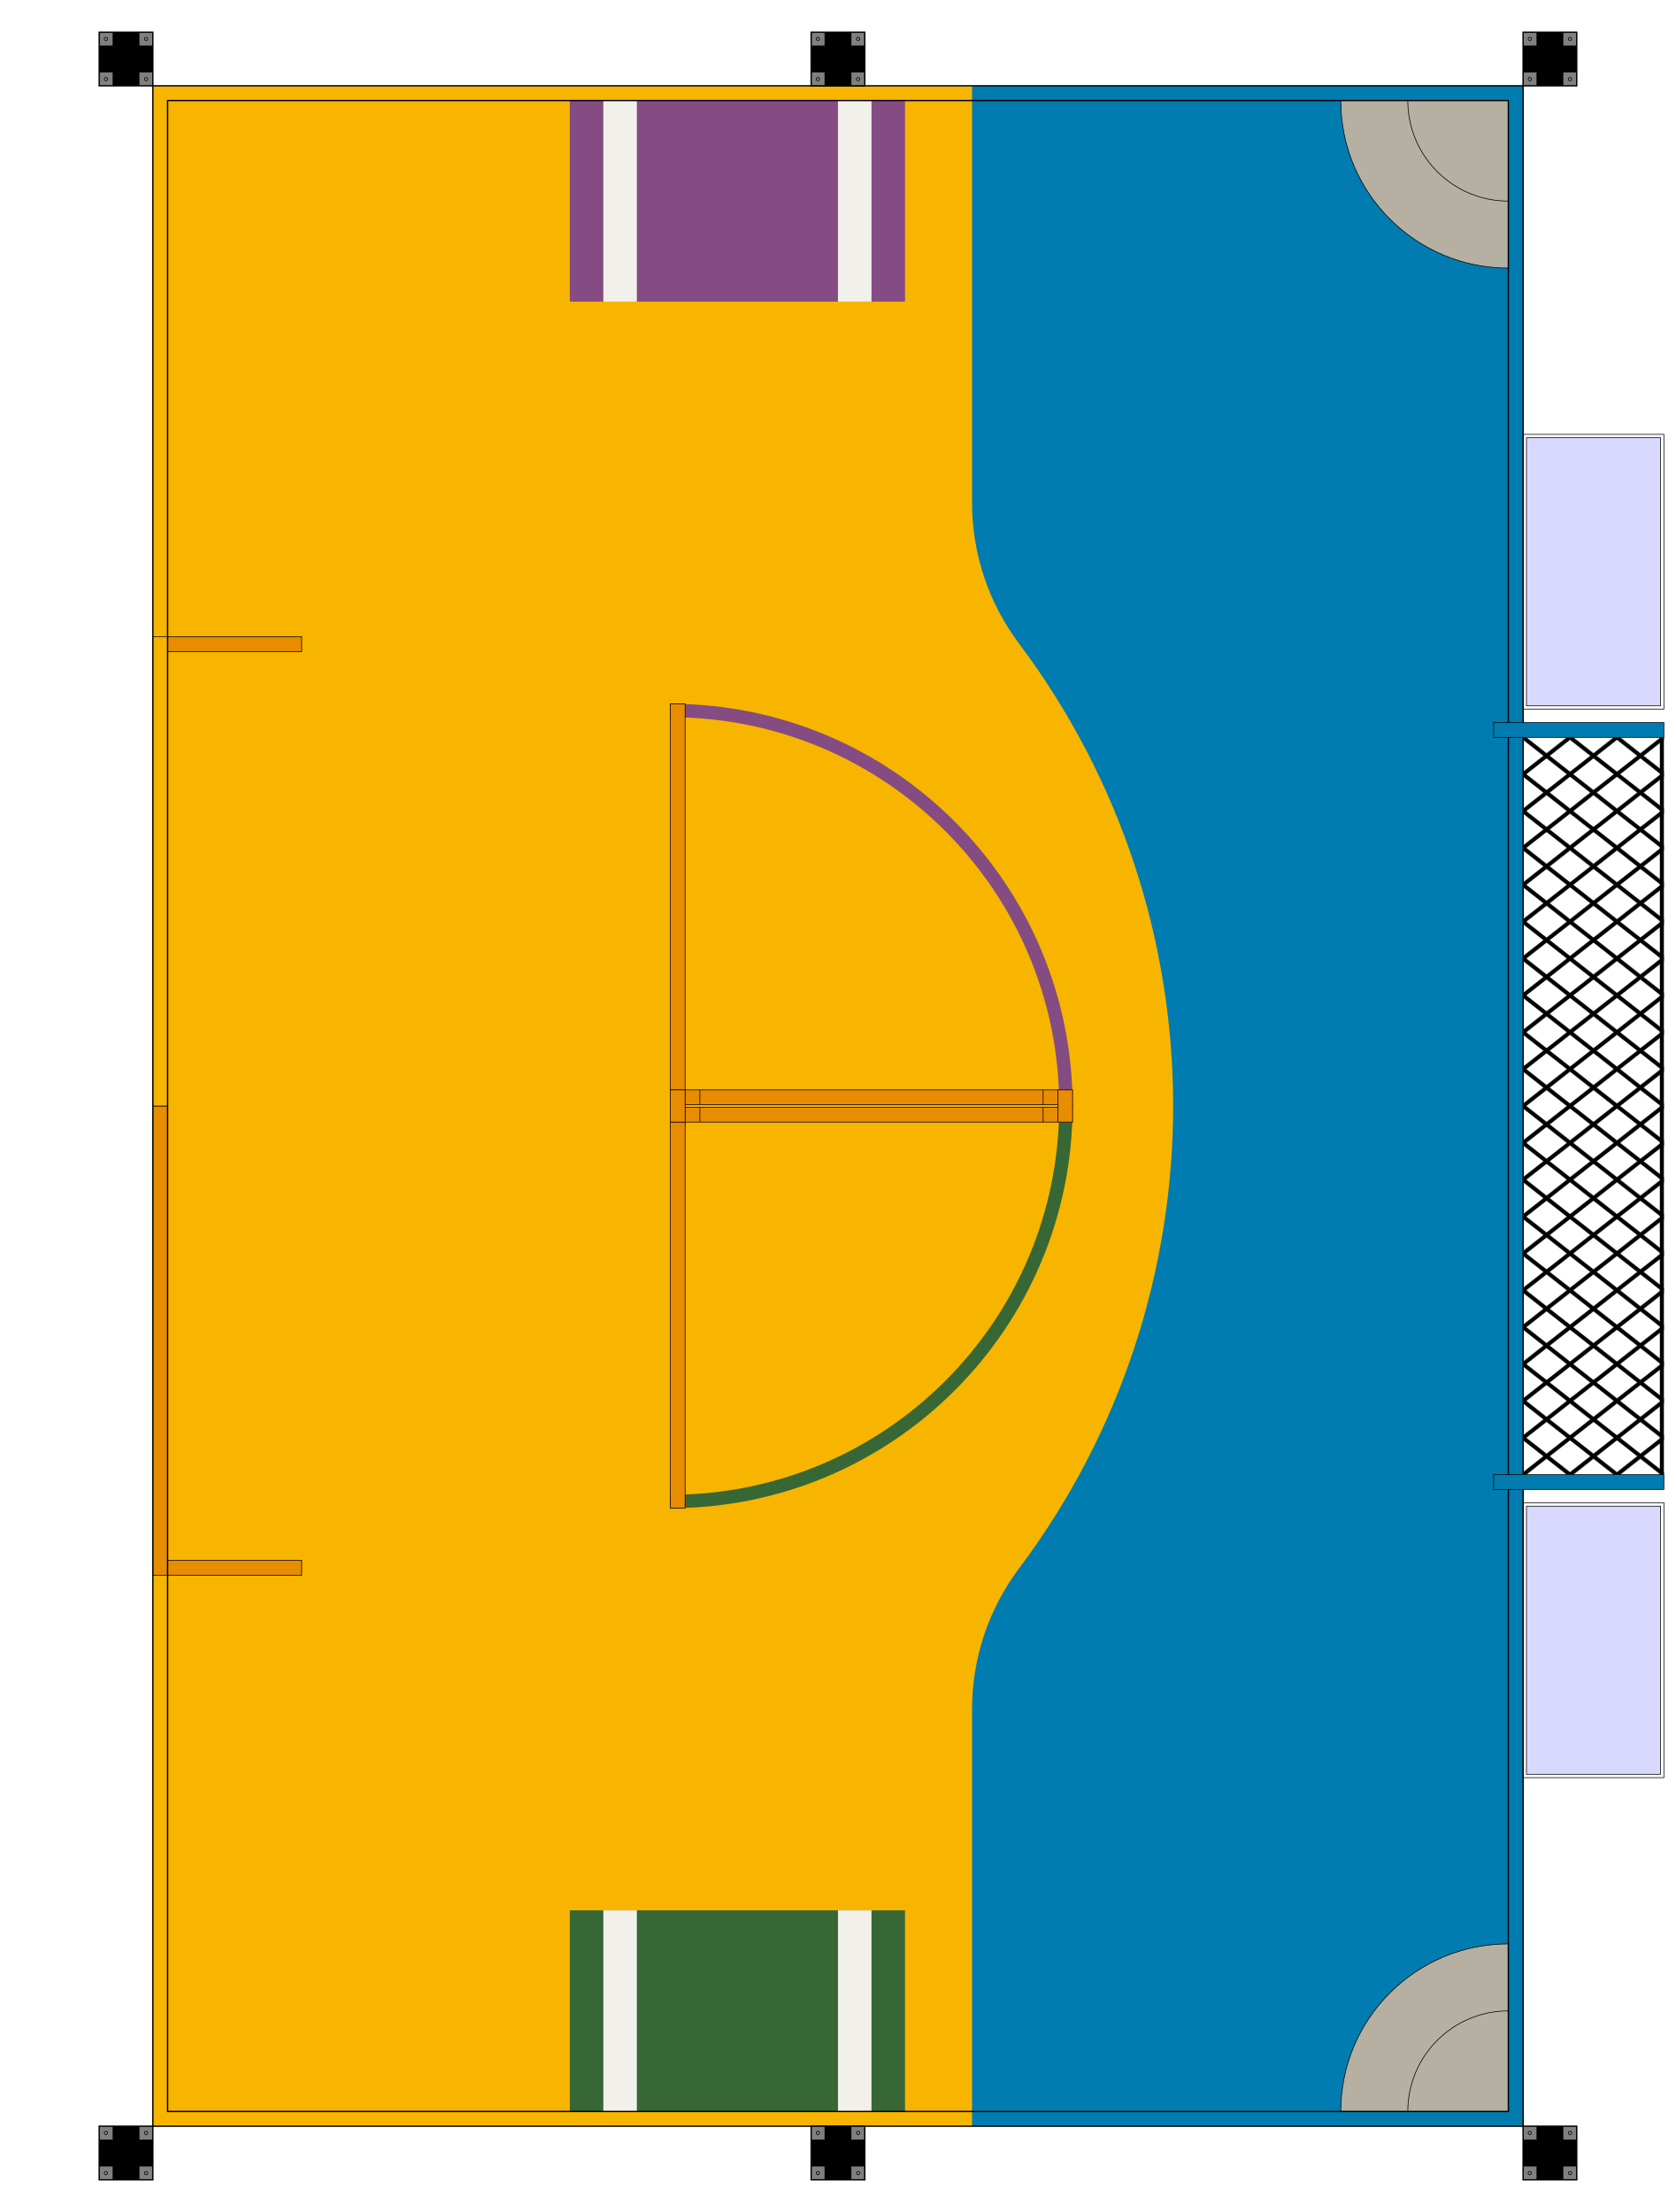
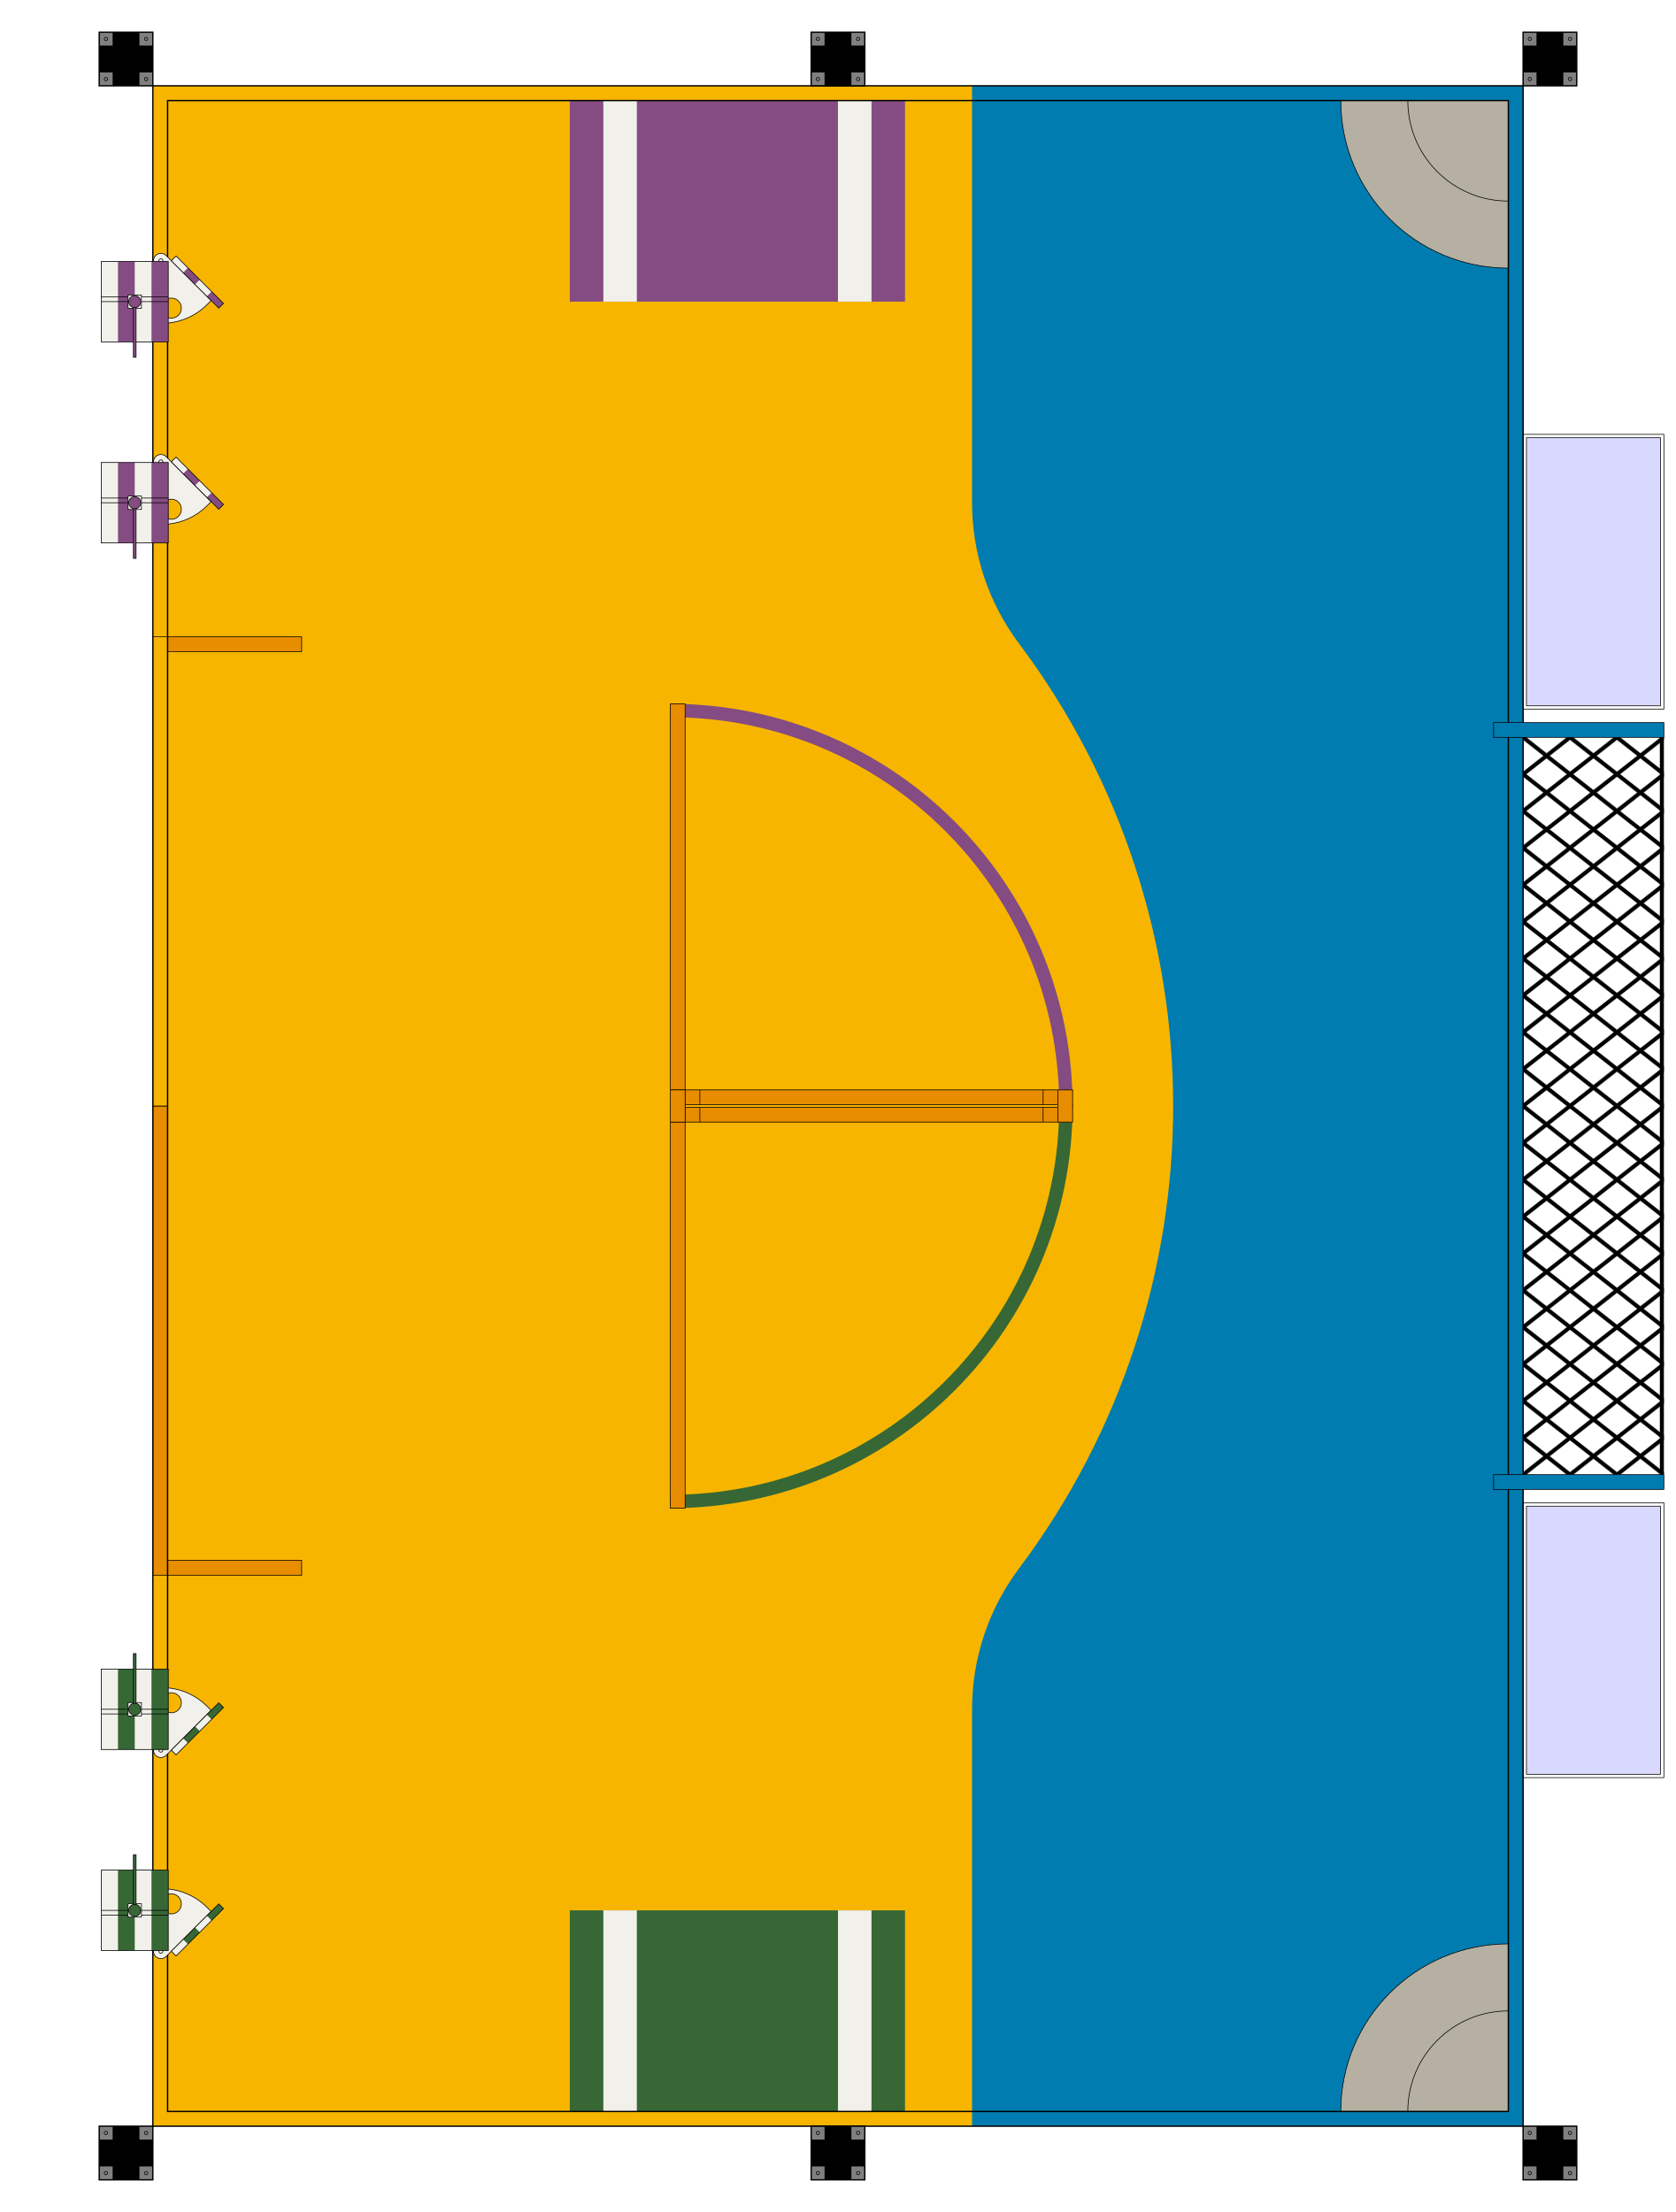
<svg xmlns="http://www.w3.org/2000/svg" xmlns:xlink="http://www.w3.org/1999/xlink" version="1.1" width="2500" height="3300" viewBox="-1250 -1650 2500 3300">
  <defs>
    <g id="beacon">
      <rect x="-40" y="-40" width="80" height="80" fill="black" />
      <rect x="-40" y="-40" width="20" height="20" fill="gray" />
      <rect x="20" y="-40" width="20" height="20" fill="gray" />
      <rect x="20" y="20" width="20" height="20" fill="gray" />
      <rect x="-40" y="20" width="20" height="20" fill="gray" />
      <circle cx="-30" cy="-30" r="2.5" stroke="black" stroke-width="1" fill-opacity="0" />
      <circle cx="30" cy="-30" r="2.5" stroke="black" stroke-width="1" fill-opacity="0" />
      <circle cx="-30" cy="30" r="2.5" stroke="black" stroke-width="1" fill-opacity="0" />
      <circle cx="30" cy="30" r="2.5" stroke="black" stroke-width="1" fill-opacity="0" />
      <rect x="-40" y="-40" width="80" height="80" stroke="black" stroke-width="2" fill-opacity="0" />
    </g>
    <g id="start-area">
      <rect x="-400" y="-1500" width="500" height="300" />
      <rect x="-350" y="-1500" width="50" height="300" fill="#f1f0ea" />
      <rect x="0" y="-1500" width="50" height="300" fill="#f1f0ea" />
    </g>
    <path id="rock" stroke="black" stroke-width="1" fill="#b5b0a1" d="    M750,-1500    A250,250 0 0 0 1000 -1250    L1000,-1500    Z    M850,-1500    A150,150 0 0 0 1000 -1350    " />
    <pattern id="net" x="1022" y="0" width="70" height="55" stroke="black" stroke-width="6" patternUnits="userSpaceOnUse">
      <line x1="0" y1="0" x2="70" y2="55" />
      <line x1="0" y1="55" x2="70" y2="0" />
    </pattern>
    <g id="net-holder" stroke="black" stroke-width="1">
      <rect x="1022" y="-550" width="210" height="1100" stroke-width="0" fill="url(#net)" />
      <line x1="1229" y1="-550" x2="1229" y2="550" stroke-width="6" />
      <rect x="978" y="550" width="254" height="22" fill="#007cb0" />
      <rect x="978" y="-572" width="254" height="22" fill="#007cb0" />
    </g>
    <g id="water-tank" stroke="black" stroke-width="1">
      <rect x="1022" y="-1002" width="210" height="410" fill-opacity="0" />
      <rect x="1027" y="-997" width="200" height="400" fill="blue" fill-opacity="0.15" />
    </g>
    <g id="dune-area" stroke="black" stroke-width="1">
      <rect x="-1022" y="0" width="22" height="700" fill="#e88c00" />
      <rect x="-1022" y="-700" width="22" height="700" fill="#f7b500" />
      <rect x="-1000" y="678" width="200" height="22" fill="#e88c00" />
      <rect x="-1000" y="-700" width="200" height="22" fill="#e88c00" />
    </g>
    <g id="windbreaker" stroke="black" stroke-width="1">
      <path stroke-width="0" d="     M-250,-600     A600,600 0 0 1 350 0     L330,0     A580,580 0 0 0 -250 -580     Z     " />
      <rect x="-250" y="-600" width="22" height="576" fill="#e88c00" />
      <rect x="-228" y="-24" width="556" height="22" fill="#e88c00" />
      <line x1="-206" y1="-24" x2="-206" y2="-2" />
      <line x1="306" y1="-24" x2="306" y2="-2" />
      <rect x="-250" y="-24" width="22" height="25" stroke-width="0" fill="#e88c00" />
      <rect x="328" y="-24" width="22" height="25" stroke-width="0" fill="#e88c00" />
      <path fill="#e88c00" d="     M-250,1     L-250,-24     L-228,-24     L-228,1     M328,1     L328,-24     L350,-24     L350,1     " />
    </g>
-     <g id="hut" stroke="black" stroke-width="1">
-       <rect x="-250" y="-600" width="22" height="576" fill="#e88c00" />
-       <rect x="-228" y="-24" width="556" height="22" fill="#e88c00" />
+     <g id="hut" stroke="black" stroke-width="1" transform="translate(-999,0)">
+       <g transform="translate(-11,-61) rotate(-45)">
+         <path fill="#f1f0ea" fill-rule="evenodd" d="      M+11,0      A11,11 0 0 0 -11 0      L-11,22      L-90,22      A95,95 0 0 0 0 95      L11,95      Z      M-39,46      A15,15 0 0 0 -39 76      A15,15 0 0 0 -39 46      " />
+         <circle cx="0" cy="0" r="3" fill="#f1f0ea" />
+         <rect x="11" y="11" width="10" height="100" stroke-width="0" />
+         <rect x="11" y="11" width="10" height="25" stroke-width="0" fill="#f1f0ea" />
+         <rect x="11" y="61" width="10" height="25" stroke-width="0" fill="#f1f0ea" />
+         <rect x="11" y="11" width="10" height="100" fill-opacity="0" />
+       </g>
+       <rect x="-100" y="-60" width="100" height="120" stroke-width="0" />
+       <rect x="-100" y="-60" width="25" height="120" stroke-width="0" fill="#f1f0ea" />
+       <rect x="-50" y="-60" width="25" height="120" stroke-width="0" fill="#f1f0ea" />
+       <rect x="-100" y="-60" width="100" height="120" fill-opacity="0" />
+       <line x1="-100" y1="0" x2="0" y2="0" />
+       <line x1="-100" y1="-7" x2="0" y2="-7" />
+       <rect x="-60" y="-10" width="20" height="20" fill="#f1f0ea" />
+       <rect x="-52" y="8" width="4" height="75" />
+       <circle cx="-50" cy="0" r="9" />
+     </g>
+     <rect id="sand-cube" x="-29" y="-29" width="58" height="58" stroke="black" stroke-width="2" fill="#e88c00" />
+     <circle id="sand-cylinder" r="29" stroke="black" stroke-width="2" fill="#e88c00" />
+     <g id="sand-cone" stroke="black" stroke-width="2" fill="#e88c00">
+       <circle r="29" />
+       <circle r="20" stroke-width="0.5" />
+       <circle r="10" stroke-width="0.5" />
+       <circle r="1" stroke-width="0.5" />
    </g>
  </defs>
  <rect x="-1022" y="-1522" width="2044" height="3044" fill="#f7b500" />
  <path fill="#007cb0" d="   M+200,-1522   L+200,-900   A350,350   0 0 0 270,-690   A1150,1150 0 0 1 270,+690   A350,350   0 0 0 200,+900   L+200,+1522   L+1022,+1522   L+1022,-1522   Z  " />
  <use id="rock-ours" xlink:href="#rock" />
  <use id="rock-theirs" xlink:href="#rock" transform="scale(1,-1)" />
  <use id="start-area-ours" xlink:href="#start-area" fill="#844c82" />
  <use id="start-area-theirs" xlink:href="#start-area" fill="#366735" transform="scale(1,-1)" />
  <use id="windbreaker-ours" xlink:href="#windbreaker" fill="#844c82" />
  <use id="windbreaker-theirs" xlink:href="#windbreaker" fill="#366735" transform="scale(1,-1)" />
  <use id="dune" xlink:href="#dune-area" />
  <g fill-opacity="0" stroke="black" stroke-width="2">
    <rect x="-1022" y="-1522" width="2044" height="3044" />
    <rect x="-1000" y="-1500" width="2000" height="3000" />
  </g>
  <g id="beacons">
    <use x="-1062" y="-1562" id="beacon-ours-1" xlink:href="#beacon" />
    <use x="0" y="-1562" id="beacon-ours-2" xlink:href="#beacon" />
    <use x="1062" y="-1562" id="beacon-ours-3" xlink:href="#beacon" />
    <use x="-1062" y="1562" id="beacon-theirs-1" xlink:href="#beacon" />
    <use x="0" y="1562" id="beacon-theirs-2" xlink:href="#beacon" />
    <use x="1062" y="1562" id="beacon-theirs-3" xlink:href="#beacon" />
  </g>
  <use id="fish-net" xlink:href="#net-holder" />
  <use id="fish-tank-ours" xlink:href="#water-tank" />
  <use id="fish-tank-theirs" xlink:href="#water-tank" transform="scale(1,-1)" />
+   <g id="huts">
+     <use x="0" y="-1200" id="hut-ours-1" xlink:href="#hut" fill="#844c82" />
+     <use x="0" y="-900" id="hut-ours-2" xlink:href="#hut" fill="#844c82" />
+     <use x="0" y="-1200" id="hut-theirs-1" xlink:href="#hut" fill="#366735" transform="scale(1,-1)" />
+     <use x="0" y="-900" id="hut-theirs-2" xlink:href="#hut" fill="#366735" transform="scale(1,-1)" />
+   </g>
</svg>
